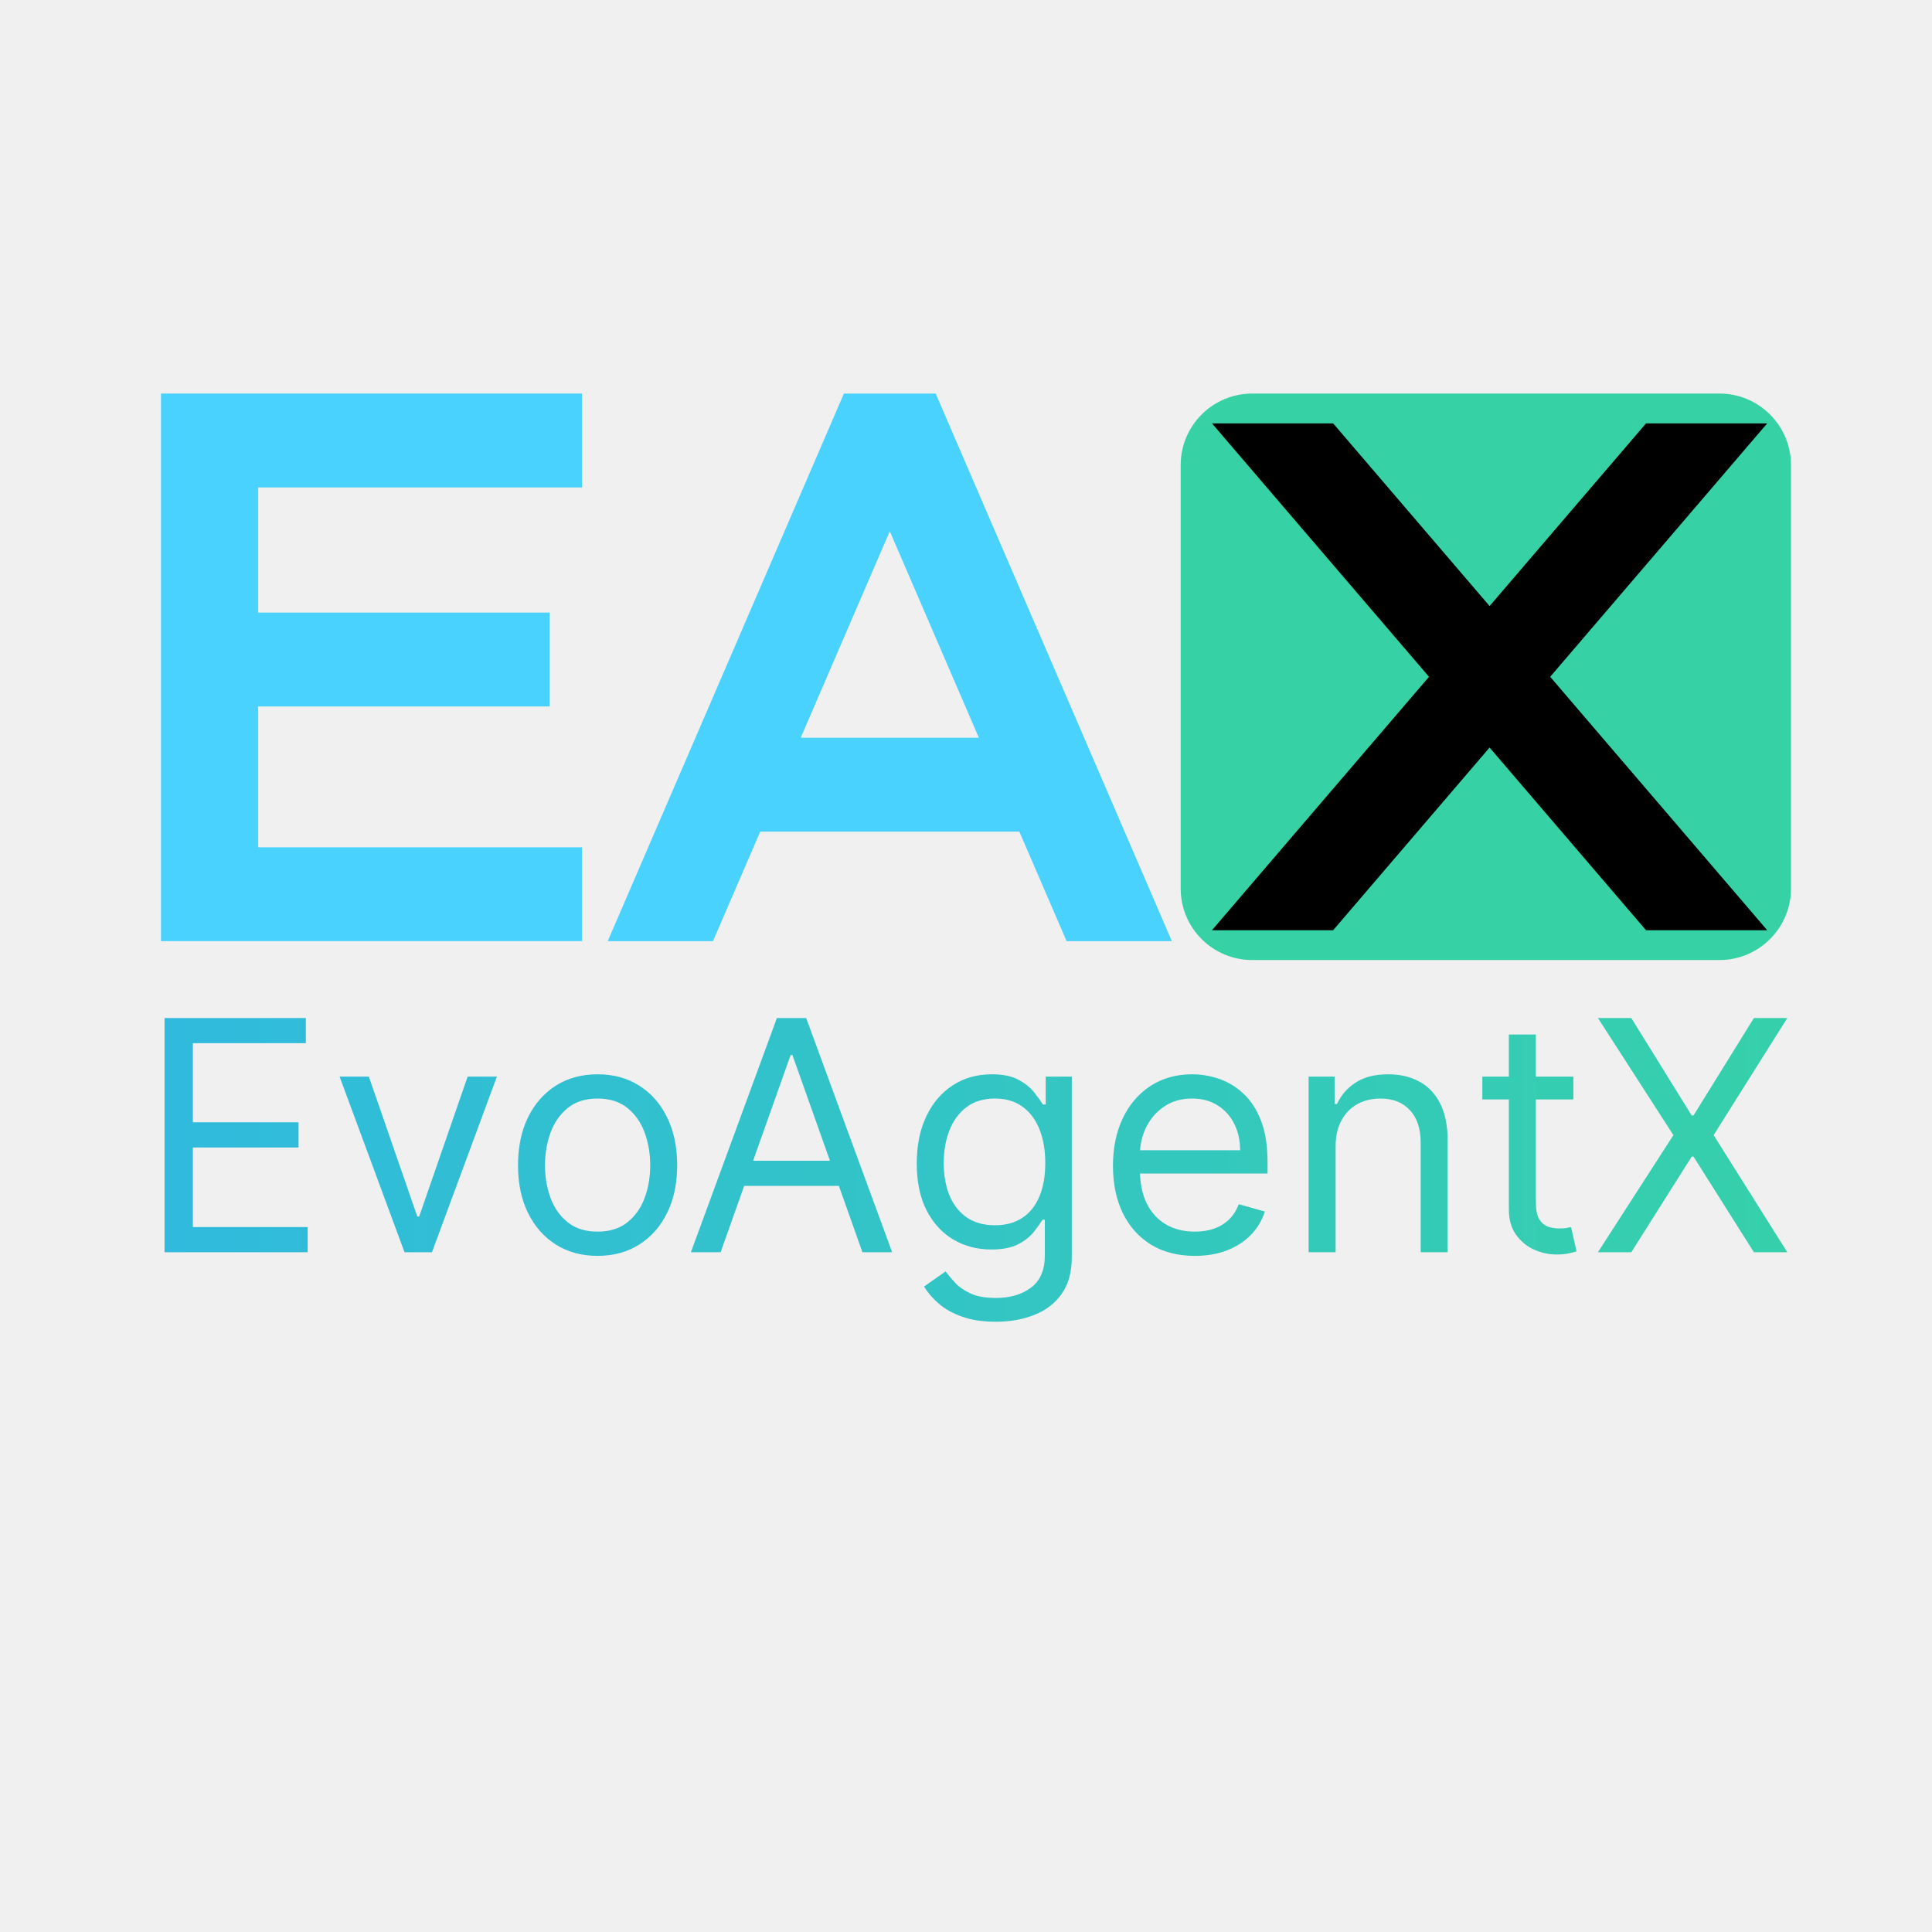
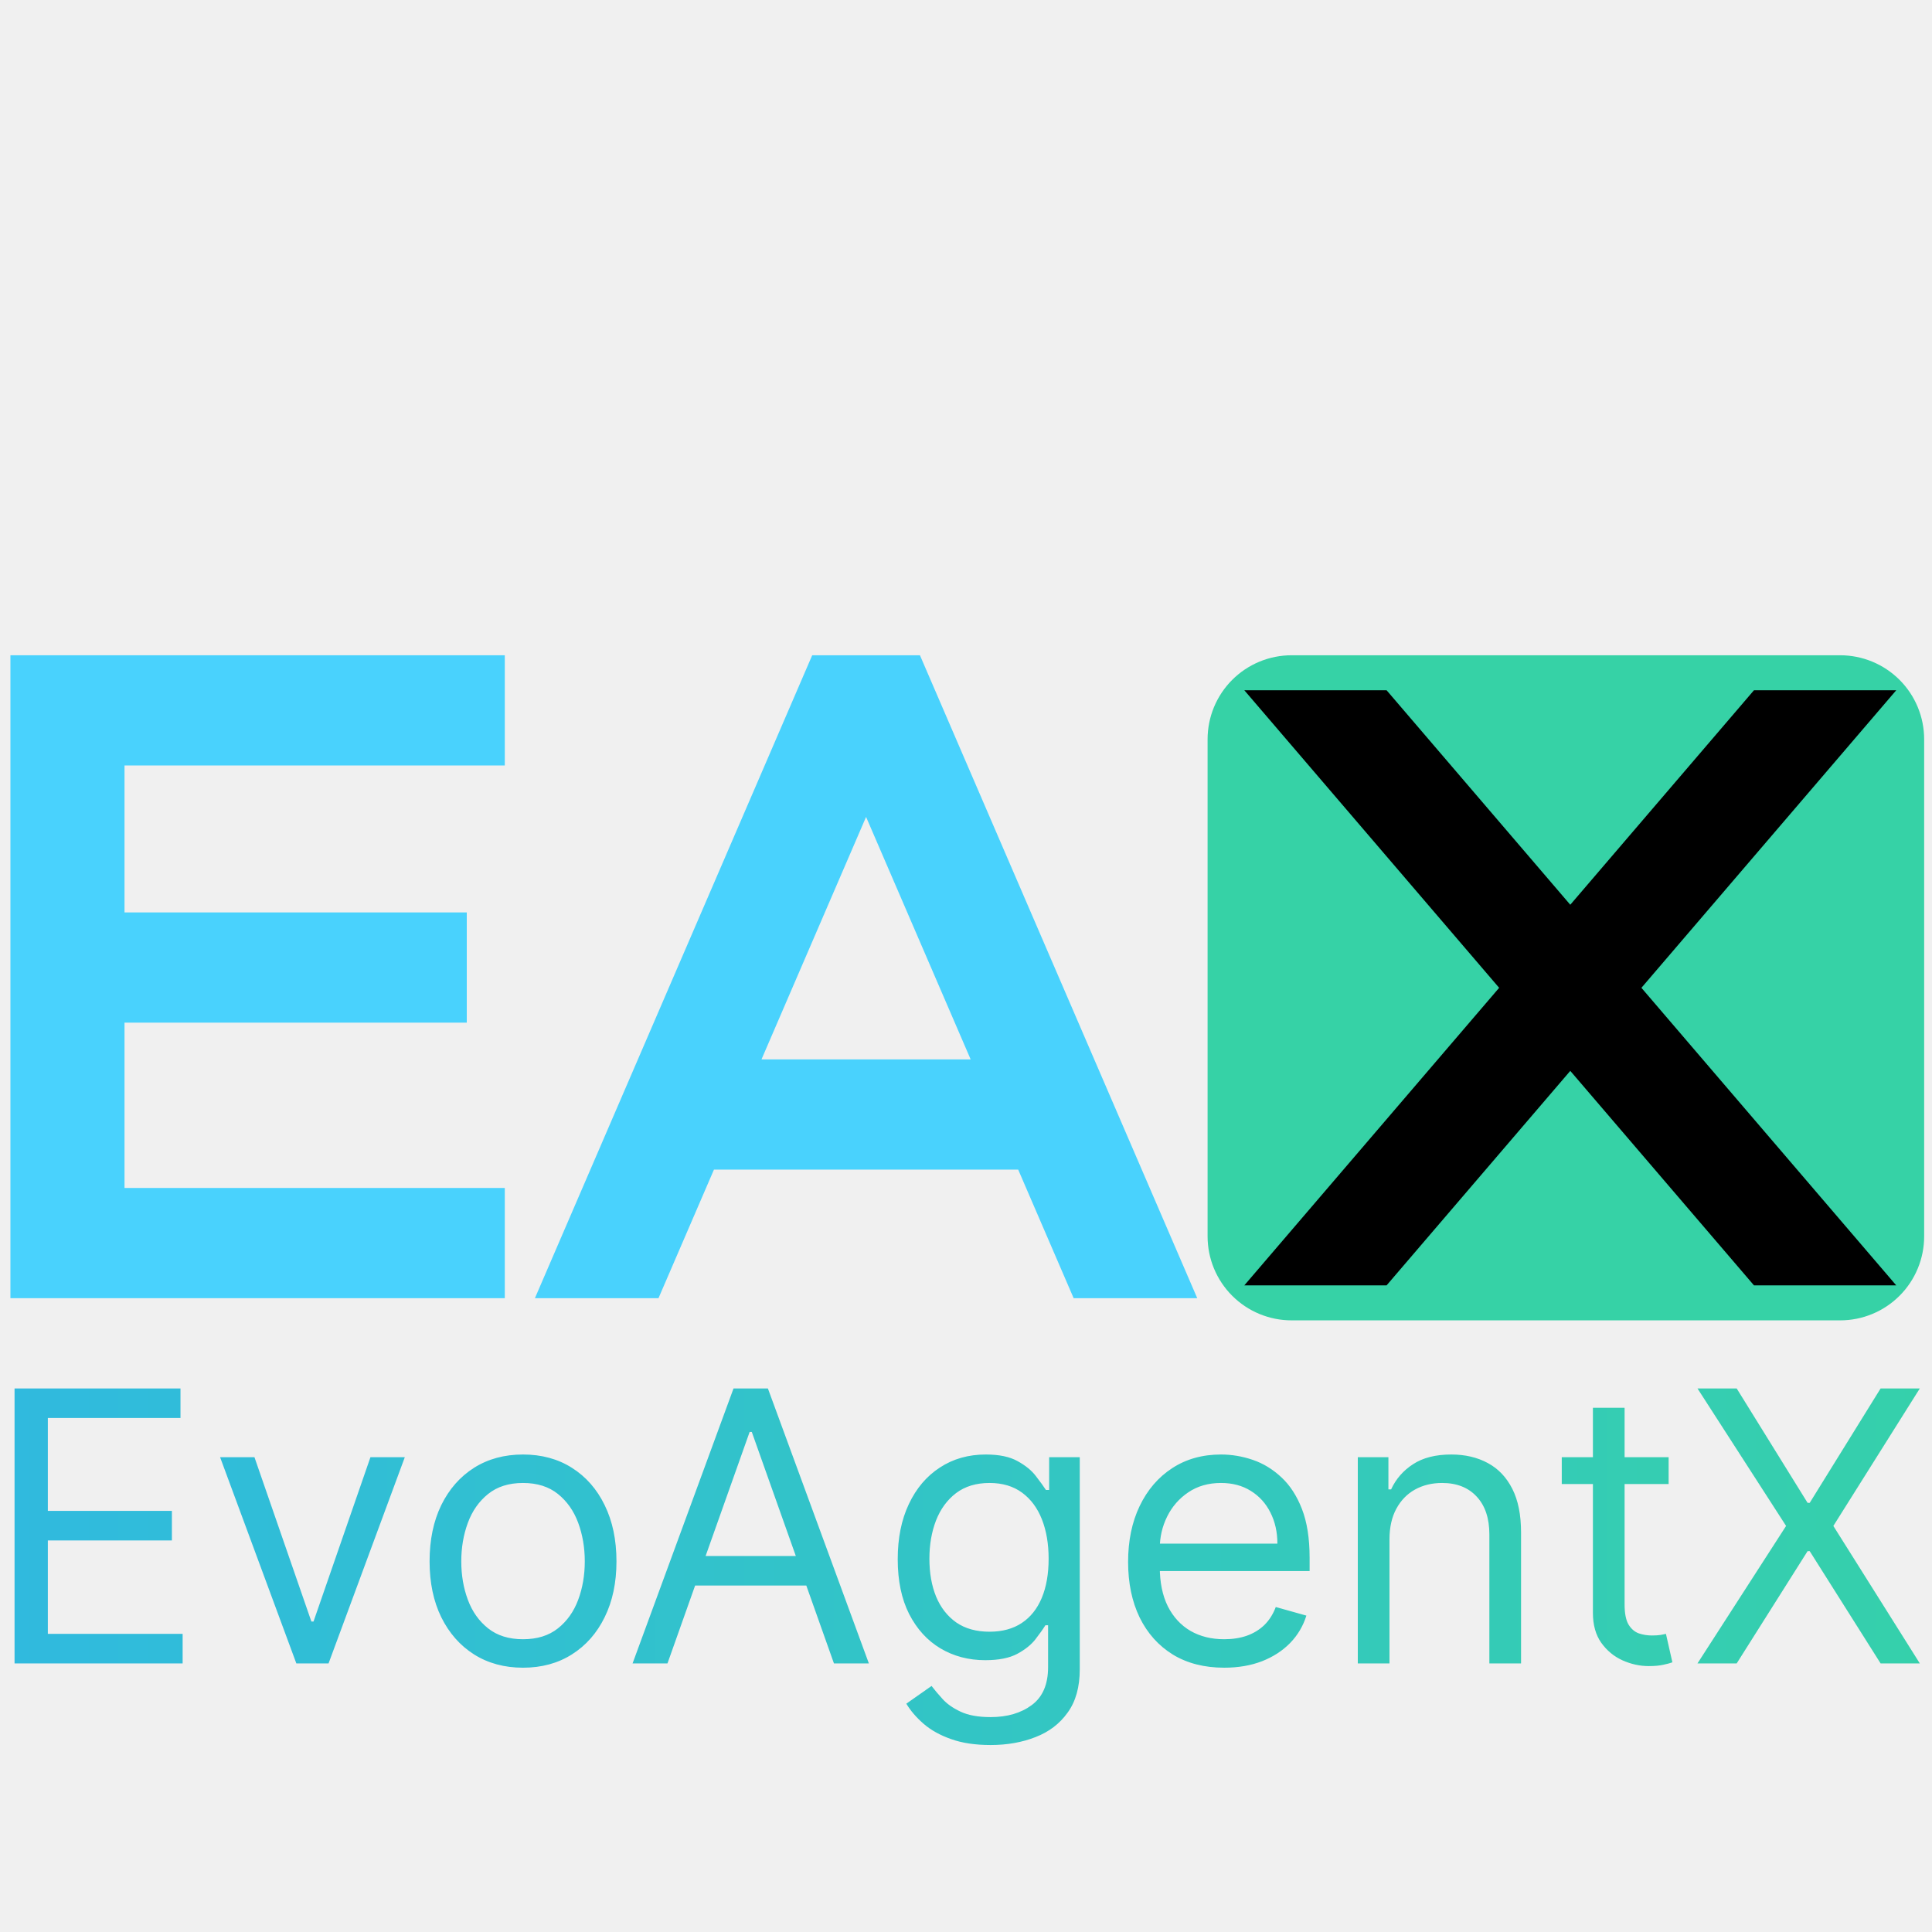
- <svg xmlns="http://www.w3.org/2000/svg" width="108" height="108" viewBox="0 0 108 108" fill="none">
-   <g clip-path="url(#clip0_99_33)">
-     <path d="M9.197 70V56.909H17.097V58.315H10.782V62.739H16.688V64.145H10.782V68.594H17.199V70H9.197ZM27.778 60.182L24.148 70H22.613L18.983 60.182H20.619L23.329 68.006H23.432L26.142 60.182H27.778ZM33.406 70.204C32.52 70.204 31.742 69.994 31.073 69.572C30.409 69.15 29.889 68.56 29.514 67.801C29.143 67.043 28.958 66.156 28.958 65.142C28.958 64.119 29.143 63.227 29.514 62.464C29.889 61.701 30.409 61.109 31.073 60.687C31.742 60.265 32.52 60.054 33.406 60.054C34.293 60.054 35.068 60.265 35.733 60.687C36.402 61.109 36.922 61.701 37.293 62.464C37.668 63.227 37.855 64.119 37.855 65.142C37.855 66.156 37.668 67.043 37.293 67.801C36.922 68.56 36.402 69.15 35.733 69.572C35.068 69.994 34.293 70.204 33.406 70.204ZM33.406 68.849C34.08 68.849 34.634 68.677 35.068 68.332C35.503 67.987 35.825 67.533 36.034 66.97C36.242 66.408 36.347 65.798 36.347 65.142C36.347 64.486 36.242 63.874 36.034 63.307C35.825 62.741 35.503 62.283 35.068 61.933C34.634 61.584 34.08 61.409 33.406 61.409C32.733 61.409 32.179 61.584 31.744 61.933C31.31 62.283 30.988 62.741 30.779 63.307C30.57 63.874 30.466 64.486 30.466 65.142C30.466 65.798 30.57 66.408 30.779 66.97C30.988 67.533 31.31 67.987 31.744 68.332C32.179 68.677 32.733 68.849 33.406 68.849ZM40.284 70H38.622L43.429 56.909H45.066L49.872 70H48.21L44.298 58.98H44.196L40.284 70ZM40.898 64.886H47.597V66.293H40.898V64.886ZM55.67 73.886C54.941 73.886 54.315 73.793 53.791 73.605C53.267 73.422 52.83 73.179 52.48 72.876C52.135 72.578 51.86 72.258 51.656 71.918L52.857 71.074C52.994 71.253 53.166 71.457 53.375 71.688C53.584 71.922 53.87 72.124 54.232 72.295C54.598 72.469 55.078 72.557 55.67 72.557C56.462 72.557 57.117 72.365 57.632 71.981C58.148 71.598 58.406 70.997 58.406 70.179V68.185H58.278C58.167 68.364 58.009 68.585 57.805 68.849C57.605 69.109 57.315 69.342 56.935 69.546C56.56 69.746 56.053 69.847 55.414 69.847C54.622 69.847 53.91 69.659 53.279 69.284C52.653 68.909 52.156 68.364 51.79 67.648C51.428 66.932 51.247 66.062 51.247 65.04C51.247 64.034 51.423 63.158 51.777 62.413C52.131 61.663 52.623 61.083 53.254 60.674C53.884 60.261 54.613 60.054 55.44 60.054C56.079 60.054 56.586 60.16 56.961 60.374C57.34 60.582 57.63 60.821 57.83 61.09C58.035 61.354 58.193 61.571 58.303 61.742H58.457V60.182H59.914V70.281C59.914 71.125 59.722 71.811 59.339 72.34C58.96 72.872 58.448 73.262 57.805 73.509C57.166 73.761 56.454 73.886 55.67 73.886ZM55.619 68.492C56.224 68.492 56.735 68.353 57.153 68.076C57.571 67.799 57.888 67.401 58.105 66.881C58.323 66.361 58.431 65.739 58.431 65.014C58.431 64.307 58.325 63.682 58.112 63.141C57.899 62.6 57.583 62.176 57.166 61.869C56.748 61.562 56.232 61.409 55.619 61.409C54.98 61.409 54.447 61.571 54.021 61.895C53.599 62.219 53.281 62.653 53.068 63.199C52.86 63.744 52.755 64.349 52.755 65.014C52.755 65.696 52.862 66.299 53.075 66.823C53.292 67.343 53.612 67.752 54.034 68.05C54.46 68.344 54.988 68.492 55.619 68.492ZM66.792 70.204C65.846 70.204 65.03 69.996 64.344 69.578C63.662 69.156 63.136 68.568 62.765 67.814C62.399 67.055 62.215 66.173 62.215 65.168C62.215 64.162 62.399 63.276 62.765 62.508C63.136 61.737 63.651 61.136 64.312 60.706C64.977 60.271 65.752 60.054 66.639 60.054C67.15 60.054 67.655 60.139 68.154 60.31C68.652 60.48 69.106 60.757 69.515 61.141C69.924 61.52 70.25 62.023 70.493 62.649C70.736 63.276 70.857 64.047 70.857 64.963V65.602H63.289V64.298H69.323C69.323 63.744 69.213 63.25 68.991 62.815C68.774 62.381 68.463 62.038 68.058 61.786C67.657 61.535 67.184 61.409 66.639 61.409C66.038 61.409 65.518 61.558 65.079 61.856C64.644 62.151 64.31 62.534 64.076 63.007C63.841 63.48 63.724 63.987 63.724 64.528V65.398C63.724 66.139 63.852 66.768 64.107 67.283C64.367 67.795 64.728 68.185 65.188 68.453C65.648 68.717 66.183 68.849 66.792 68.849C67.188 68.849 67.546 68.794 67.866 68.683C68.19 68.568 68.469 68.398 68.703 68.172C68.938 67.942 69.119 67.656 69.247 67.315L70.704 67.724C70.551 68.219 70.293 68.653 69.931 69.028C69.568 69.399 69.121 69.689 68.588 69.898C68.056 70.102 67.457 70.204 66.792 70.204ZM74.661 64.094V70H73.152V60.182H74.61V61.716H74.737C74.968 61.217 75.317 60.817 75.786 60.514C76.254 60.207 76.86 60.054 77.601 60.054C78.266 60.054 78.847 60.19 79.346 60.463C79.845 60.731 80.232 61.141 80.509 61.69C80.786 62.236 80.925 62.926 80.925 63.761V70H79.416V63.864C79.416 63.092 79.216 62.492 78.816 62.061C78.415 61.626 77.865 61.409 77.166 61.409C76.685 61.409 76.254 61.514 75.875 61.722C75.5 61.931 75.204 62.236 74.987 62.636C74.769 63.037 74.661 63.523 74.661 64.094ZM87.951 60.182V61.46H82.863V60.182H87.951ZM84.346 57.83H85.855V67.188C85.855 67.614 85.916 67.933 86.04 68.146C86.168 68.355 86.33 68.496 86.526 68.568C86.726 68.636 86.937 68.671 87.159 68.671C87.325 68.671 87.461 68.662 87.568 68.645C87.674 68.624 87.76 68.606 87.823 68.594L88.13 69.949C88.028 69.987 87.885 70.026 87.702 70.064C87.519 70.106 87.287 70.128 87.005 70.128C86.579 70.128 86.162 70.036 85.752 69.853C85.348 69.67 85.011 69.391 84.743 69.016C84.478 68.641 84.346 68.168 84.346 67.597V57.83ZM91.192 56.909L94.567 62.355H94.669L98.044 56.909H99.911L95.794 63.455L99.911 70H98.044L94.669 64.656H94.567L91.192 70H89.326L93.544 63.455L89.326 56.909H91.192Z" fill="url(#paint0_linear_99_33)" />
+ <svg xmlns="http://www.w3.org/2000/svg" width="1080" zoomAndPan="magnify" viewBox="0 0 810 810" height="1080" preserveAspectRatio="xMidYMid meet" version="1.0">
+   <defs>
+     <clipPath id="beb203fdd4">
+       <path d="M 6 582 L 805 582 L 805 732 L 6 732 Z M 6 582 " clip-rule="nonzero" />
+     </clipPath>
+     <clipPath id="55300bb32f">
+       <path d="M 6.102 697.391 L 6.102 582.117 L 75.668 582.117 L 75.668 594.5 L 20.059 594.5 L 20.059 633.449 L 72.066 633.449 L 72.066 645.832 L 20.059 645.832 L 20.059 685.008 L 76.57 685.008 L 76.57 697.391 Z M 169.723 610.934 L 137.75 697.391 L 124.242 697.391 L 92.273 610.934 L 106.68 610.934 L 130.547 679.828 L 131.445 679.828 L 155.312 610.934 Z M 219.281 699.191 C 211.477 699.191 204.629 697.332 198.738 693.617 C 192.883 689.902 188.305 684.707 185.004 678.027 C 181.738 671.348 180.105 663.543 180.105 654.613 C 180.105 645.605 181.738 637.746 185.004 631.027 C 188.305 624.312 192.883 619.098 198.738 615.383 C 204.629 611.664 211.477 609.809 219.281 609.809 C 227.086 609.809 233.914 611.664 239.77 615.383 C 245.66 619.098 250.238 624.312 253.504 631.027 C 256.805 637.746 258.457 645.605 258.457 654.613 C 258.457 663.543 256.805 671.348 253.504 678.027 C 250.238 684.707 245.66 689.902 239.77 693.617 C 233.914 697.332 227.086 699.191 219.281 699.191 Z M 219.281 687.258 C 225.211 687.258 230.086 685.738 233.914 682.699 C 237.742 679.66 240.574 675.664 242.414 670.711 C 244.254 665.758 245.172 660.391 245.172 654.613 C 245.172 648.832 244.254 643.449 242.414 638.457 C 240.574 633.469 237.742 629.434 233.914 626.355 C 230.086 623.281 225.211 621.742 219.281 621.742 C 213.352 621.742 208.473 623.281 204.648 626.355 C 200.82 629.434 197.984 633.469 196.148 638.457 C 194.309 643.449 193.391 648.832 193.391 654.613 C 193.391 660.391 194.309 665.758 196.148 670.711 C 197.984 675.664 200.82 679.66 204.648 682.699 C 208.473 685.738 213.352 687.258 219.281 687.258 Z M 279.844 697.391 L 265.211 697.391 L 307.535 582.117 L 321.945 582.117 L 364.273 697.391 L 349.637 697.391 L 315.191 600.352 L 314.289 600.352 Z M 285.246 652.359 L 344.234 652.359 L 344.234 664.742 L 285.246 664.742 Z M 415.324 731.609 C 408.906 731.609 403.391 730.785 398.777 729.133 C 394.16 727.52 390.312 725.383 387.238 722.719 C 384.199 720.09 381.777 717.277 379.977 714.273 L 390.559 706.844 C 391.758 708.422 393.277 710.223 395.117 712.25 C 396.957 714.312 399.469 716.094 402.66 717.594 C 405.887 719.133 410.109 719.902 415.324 719.902 C 422.301 719.902 428.062 718.215 432.602 714.836 C 437.145 711.461 439.414 706.168 439.414 698.965 L 439.414 681.402 L 438.289 681.402 C 437.312 682.98 435.926 684.93 434.125 687.258 C 432.359 689.547 429.809 691.59 426.469 693.395 C 423.164 695.156 418.699 696.039 413.07 696.039 C 406.094 696.039 399.828 694.387 394.273 691.086 C 388.758 687.781 384.387 682.98 381.16 676.676 C 377.969 670.371 376.375 662.719 376.375 653.711 C 376.375 644.855 377.93 637.145 381.047 630.578 C 384.16 623.973 388.492 618.871 394.047 615.27 C 399.602 611.629 406.016 609.809 413.297 609.809 C 418.926 609.809 423.391 610.746 426.691 612.625 C 430.031 614.461 432.582 616.562 434.348 618.926 C 436.148 621.254 437.535 623.168 438.512 624.668 L 439.863 624.668 L 439.863 610.934 L 452.695 610.934 L 452.695 699.863 C 452.695 707.297 451.008 713.336 447.633 717.988 C 444.293 722.68 439.789 726.113 434.125 728.289 C 428.496 730.504 422.227 731.609 415.324 731.609 Z M 414.875 684.105 C 420.203 684.105 424.703 682.887 428.383 680.445 C 432.059 678.008 434.855 674.5 436.77 669.922 C 438.684 665.344 439.641 659.863 439.641 653.484 C 439.641 647.258 438.699 641.762 436.824 636.996 C 434.949 632.23 432.172 628.496 428.496 625.793 C 424.816 623.094 420.277 621.742 414.875 621.742 C 409.246 621.742 404.555 623.168 400.801 626.02 C 397.086 628.871 394.293 632.699 392.414 637.5 C 390.578 642.305 389.656 647.633 389.656 653.484 C 389.656 659.488 390.594 664.801 392.473 669.414 C 394.387 673.992 397.199 677.594 400.914 680.223 C 404.668 682.812 409.32 684.105 414.875 684.105 Z M 513.262 699.191 C 504.93 699.191 497.746 697.352 491.703 693.676 C 485.699 689.957 481.066 684.781 477.801 678.141 C 474.574 671.461 472.961 663.691 472.961 654.836 C 472.961 645.98 474.574 638.176 477.801 631.422 C 481.066 624.629 485.605 619.34 491.422 615.551 C 497.273 611.723 504.105 609.809 511.91 609.809 C 516.41 609.809 520.859 610.559 525.25 612.059 C 529.641 613.562 533.637 616 537.238 619.375 C 540.84 622.719 543.711 627.145 545.852 632.66 C 547.988 638.176 549.059 644.969 549.059 653.035 L 549.059 658.664 L 482.414 658.664 L 482.414 647.184 L 535.551 647.184 C 535.551 642.305 534.574 637.953 532.621 634.125 C 530.707 630.297 527.969 627.277 524.406 625.062 C 520.879 622.848 516.711 621.742 511.91 621.742 C 506.617 621.742 502.039 623.055 498.176 625.68 C 494.348 628.27 491.402 631.648 489.34 635.812 C 487.273 639.977 486.242 644.441 486.242 649.207 L 486.242 656.863 C 486.242 663.391 487.367 668.926 489.621 673.469 C 491.91 677.969 495.082 681.402 499.133 683.77 C 503.184 686.094 507.895 687.258 513.262 687.258 C 516.75 687.258 519.902 686.77 522.715 685.793 C 525.566 684.781 528.027 683.281 530.09 681.293 C 532.152 679.266 533.75 676.75 534.875 673.75 L 547.707 677.352 C 546.355 681.703 544.086 685.531 540.898 688.832 C 537.707 692.098 533.766 694.648 529.074 696.488 C 524.387 698.289 519.113 699.191 513.262 699.191 Z M 582.547 645.383 L 582.547 697.391 L 569.266 697.391 L 569.266 610.934 L 582.098 610.934 L 582.098 624.441 L 583.223 624.441 C 585.25 620.051 588.324 616.527 592.453 613.859 C 596.582 611.16 601.91 609.809 608.438 609.809 C 614.293 609.809 619.414 611.008 623.805 613.41 C 628.195 615.773 631.609 619.375 634.051 624.219 C 636.488 629.02 637.707 635.098 637.707 642.453 L 637.707 697.391 L 624.426 697.391 L 624.426 643.355 C 624.426 636.562 622.66 631.273 619.133 627.484 C 615.605 623.656 610.766 621.742 604.613 621.742 C 600.371 621.742 596.582 622.66 593.242 624.5 C 589.941 626.336 587.332 629.02 585.418 632.547 C 583.504 636.074 582.547 640.352 582.547 645.383 Z M 699.578 610.934 L 699.578 622.191 L 654.777 622.191 L 654.777 610.934 Z M 667.836 590.223 L 681.117 590.223 L 681.117 672.625 C 681.117 676.375 681.66 679.191 682.75 681.066 C 683.875 682.906 685.301 684.145 687.027 684.781 C 688.793 685.383 690.648 685.684 692.602 685.684 C 694.062 685.684 695.266 685.605 696.203 685.457 C 697.141 685.27 697.891 685.117 698.453 685.008 L 701.156 696.938 C 700.254 697.277 698.996 697.613 697.383 697.953 C 695.77 698.328 693.727 698.516 691.25 698.516 C 687.496 698.516 683.82 697.707 680.219 696.094 C 676.652 694.48 673.688 692.023 671.324 688.723 C 668.996 685.418 667.836 681.254 667.836 676.227 Z M 728.117 582.117 L 757.836 630.07 L 758.734 630.07 L 788.453 582.117 L 804.891 582.117 L 768.641 639.754 L 804.891 697.391 L 788.453 697.391 L 758.734 650.332 L 757.836 650.332 L 728.117 697.391 L 711.68 697.391 L 748.828 639.754 L 711.68 582.117 Z M 728.117 582.117 " clip-rule="nonzero" />
+     </clipPath>
+     <linearGradient x1="9.197" gradientTransform="matrix(8.805555, 0, 0, 8.805555, -74.88111, 81.00002)" y1="81" x2="99.911" gradientUnits="userSpaceOnUse" y2="81" id="7b2922555d">
+       <stop stop-opacity="1" stop-color="rgb(18.637%, 73.068%, 86.964%)" offset="0" />
+       <stop stop-opacity="1" stop-color="rgb(18.655%, 73.134%, 86.807%)" offset="0.016" />
+       <stop stop-opacity="1" stop-color="rgb(18.692%, 73.268%, 86.493%)" offset="0.031" />
+       <stop stop-opacity="1" stop-color="rgb(18.73%, 73.402%, 86.18%)" offset="0.047" />
+       <stop stop-opacity="1" stop-color="rgb(18.767%, 73.537%, 85.866%)" offset="0.062" />
+       <stop stop-opacity="1" stop-color="rgb(18.803%, 73.669%, 85.553%)" offset="0.078" />
+       <stop stop-opacity="1" stop-color="rgb(18.84%, 73.804%, 85.239%)" offset="0.094" />
+       <stop stop-opacity="1" stop-color="rgb(18.877%, 73.938%, 84.924%)" offset="0.109" />
+       <stop stop-opacity="1" stop-color="rgb(18.913%, 74.072%, 84.612%)" offset="0.125" />
+       <stop stop-opacity="1" stop-color="rgb(18.95%, 74.205%, 84.297%)" offset="0.141" />
+       <stop stop-opacity="1" stop-color="rgb(18.987%, 74.339%, 83.984%)" offset="0.156" />
+       <stop stop-opacity="1" stop-color="rgb(19.023%, 74.474%, 83.67%)" offset="0.172" />
+       <stop stop-opacity="1" stop-color="rgb(19.06%, 74.606%, 83.357%)" offset="0.188" />
+       <stop stop-opacity="1" stop-color="rgb(19.096%, 74.741%, 83.043%)" offset="0.203" />
+       <stop stop-opacity="1" stop-color="rgb(19.133%, 74.875%, 82.729%)" offset="0.219" />
+       <stop stop-opacity="1" stop-color="rgb(19.171%, 75.009%, 82.416%)" offset="0.234" />
+       <stop stop-opacity="1" stop-color="rgb(19.208%, 75.142%, 82.101%)" offset="0.25" />
+       <stop stop-opacity="1" stop-color="rgb(19.244%, 75.276%, 81.789%)" offset="0.266" />
+       <stop stop-opacity="1" stop-color="rgb(19.281%, 75.41%, 81.474%)" offset="0.281" />
+       <stop stop-opacity="1" stop-color="rgb(19.318%, 75.545%, 81.161%)" offset="0.297" />
+       <stop stop-opacity="1" stop-color="rgb(19.354%, 75.677%, 80.847%)" offset="0.312" />
+       <stop stop-opacity="1" stop-color="rgb(19.391%, 75.812%, 80.533%)" offset="0.328" />
+       <stop stop-opacity="1" stop-color="rgb(19.427%, 75.946%, 80.22%)" offset="0.344" />
+       <stop stop-opacity="1" stop-color="rgb(19.464%, 76.08%, 79.906%)" offset="0.359" />
+       <stop stop-opacity="1" stop-color="rgb(19.501%, 76.213%, 79.593%)" offset="0.375" />
+       <stop stop-opacity="1" stop-color="rgb(19.537%, 76.347%, 79.279%)" offset="0.391" />
+       <stop stop-opacity="1" stop-color="rgb(19.574%, 76.482%, 78.966%)" offset="0.406" />
+       <stop stop-opacity="1" stop-color="rgb(19.612%, 76.614%, 78.651%)" offset="0.422" />
+       <stop stop-opacity="1" stop-color="rgb(19.649%, 76.749%, 78.339%)" offset="0.438" />
+       <stop stop-opacity="1" stop-color="rgb(19.685%, 76.883%, 78.024%)" offset="0.453" />
+       <stop stop-opacity="1" stop-color="rgb(19.722%, 77.017%, 77.71%)" offset="0.469" />
+       <stop stop-opacity="1" stop-color="rgb(19.759%, 77.15%, 77.397%)" offset="0.484" />
+       <stop stop-opacity="1" stop-color="rgb(19.795%, 77.284%, 77.083%)" offset="0.5" />
+       <stop stop-opacity="1" stop-color="rgb(19.832%, 77.419%, 76.77%)" offset="0.516" />
+       <stop stop-opacity="1" stop-color="rgb(19.868%, 77.553%, 76.456%)" offset="0.531" />
+       <stop stop-opacity="1" stop-color="rgb(19.905%, 77.686%, 76.143%)" offset="0.547" />
+       <stop stop-opacity="1" stop-color="rgb(19.942%, 77.82%, 75.829%)" offset="0.562" />
+       <stop stop-opacity="1" stop-color="rgb(19.978%, 77.954%, 75.514%)" offset="0.578" />
+       <stop stop-opacity="1" stop-color="rgb(20.015%, 78.087%, 75.201%)" offset="0.594" />
+       <stop stop-opacity="1" stop-color="rgb(20.053%, 78.221%, 74.887%)" offset="0.609" />
+       <stop stop-opacity="1" stop-color="rgb(20.09%, 78.355%, 74.574%)" offset="0.625" />
+       <stop stop-opacity="1" stop-color="rgb(20.126%, 78.49%, 74.26%)" offset="0.641" />
+       <stop stop-opacity="1" stop-color="rgb(20.163%, 78.622%, 73.947%)" offset="0.656" />
+       <stop stop-opacity="1" stop-color="rgb(20.2%, 78.757%, 73.633%)" offset="0.672" />
+       <stop stop-opacity="1" stop-color="rgb(20.236%, 78.891%, 73.318%)" offset="0.688" />
+       <stop stop-opacity="1" stop-color="rgb(20.273%, 79.025%, 73.006%)" offset="0.703" />
+       <stop stop-opacity="1" stop-color="rgb(20.309%, 79.158%, 72.691%)" offset="0.719" />
+       <stop stop-opacity="1" stop-color="rgb(20.346%, 79.292%, 72.379%)" offset="0.734" />
+       <stop stop-opacity="1" stop-color="rgb(20.383%, 79.427%, 72.064%)" offset="0.75" />
+       <stop stop-opacity="1" stop-color="rgb(20.419%, 79.561%, 71.751%)" offset="0.766" />
+       <stop stop-opacity="1" stop-color="rgb(20.456%, 79.694%, 71.437%)" offset="0.781" />
+       <stop stop-opacity="1" stop-color="rgb(20.494%, 79.828%, 71.124%)" offset="0.797" />
+       <stop stop-opacity="1" stop-color="rgb(20.531%, 79.962%, 70.81%)" offset="0.812" />
+       <stop stop-opacity="1" stop-color="rgb(20.567%, 80.095%, 70.496%)" offset="0.828" />
+       <stop stop-opacity="1" stop-color="rgb(20.604%, 80.229%, 70.183%)" offset="0.844" />
+       <stop stop-opacity="1" stop-color="rgb(20.641%, 80.363%, 69.868%)" offset="0.859" />
+       <stop stop-opacity="1" stop-color="rgb(20.677%, 80.498%, 69.556%)" offset="0.875" />
+       <stop stop-opacity="1" stop-color="rgb(20.714%, 80.63%, 69.241%)" offset="0.891" />
+       <stop stop-opacity="1" stop-color="rgb(20.75%, 80.765%, 68.929%)" offset="0.906" />
+       <stop stop-opacity="1" stop-color="rgb(20.787%, 80.899%, 68.614%)" offset="0.922" />
+       <stop stop-opacity="1" stop-color="rgb(20.824%, 81.033%, 68.3%)" offset="0.938" />
+       <stop stop-opacity="1" stop-color="rgb(20.86%, 81.166%, 67.987%)" offset="0.953" />
+       <stop stop-opacity="1" stop-color="rgb(20.897%, 81.3%, 67.673%)" offset="0.969" />
+       <stop stop-opacity="1" stop-color="rgb(20.935%, 81.435%, 67.36%)" offset="0.984" />
+       <stop stop-opacity="1" stop-color="rgb(20.972%, 81.567%, 67.046%)" offset="1" />
+     </linearGradient>
+   </defs>
+   <g clip-path="url(#beb203fdd4)">
+     <g clip-path="url(#55300bb32f)">
+       <path fill="url(#7b2922555d)" d="M 6.102 582.117 L 6.102 731.609 L 804.891 731.609 L 804.891 582.117 Z M 6.102 582.117 " fill-rule="nonzero" />
+     </g>
  </g>
-   <rect x="66" y="22" width="34.118" height="31.667" rx="4" fill="#36D2A6" />
-   <path d="M67.75 23.667L79.882 37.833L67.75 52H74.524L83.269 41.788L92.014 52H98.788L86.656 37.833L98.788 23.667H92.014L83.269 33.879L74.524 23.667H67.75Z" fill="black" />
-   <path d="M9 22V52.611H32.538V47.364H14.432V39.492H30.728V34.244H14.432V27.248H32.538V22H9Z" fill="#35CFFF" fill-opacity="0.89" />
-   <path fill-rule="evenodd" clip-rule="evenodd" d="M52.305 22H47.175L33.972 52.611H39.857L42.497 46.489H56.982L59.623 52.611H65.508L52.305 22ZM54.719 41.241L49.74 29.697L44.761 41.241H54.719Z" fill="#35CFFF" fill-opacity="0.89" />
-   <defs>
-     <linearGradient id="paint0_linear_99_33" x1="0" y1="81" x2="108" y2="81" gradientUnits="userSpaceOnUse">
-       <stop stop-color="#2FB8E3" />
-       <stop offset="1" stop-color="#36D2A6" />
-     </linearGradient>
-     <clipPath id="clip0_99_33">
-       <rect width="108" height="108" fill="white" />
-     </clipPath>
-   </defs>
+   <path fill="#36d2a6" d="M 541.508 274.723 L 771.492 274.723 C 772.645 274.723 773.797 274.777 774.945 274.891 C 776.09 275.004 777.23 275.176 778.363 275.398 C 779.492 275.625 780.613 275.902 781.715 276.238 C 782.82 276.574 783.906 276.961 784.969 277.402 C 786.035 277.844 787.078 278.336 788.094 278.883 C 789.113 279.426 790.102 280.016 791.059 280.66 C 792.02 281.301 792.945 281.984 793.836 282.719 C 794.727 283.449 795.582 284.223 796.398 285.039 C 797.211 285.855 797.988 286.707 798.719 287.602 C 799.449 288.492 800.137 289.418 800.777 290.375 C 801.418 291.336 802.012 292.324 802.555 293.34 C 803.098 294.359 803.59 295.398 804.031 296.465 C 804.473 297.531 804.863 298.617 805.195 299.719 C 805.531 300.824 805.812 301.941 806.035 303.074 C 806.262 304.203 806.43 305.344 806.543 306.492 C 806.656 307.641 806.715 308.789 806.715 309.945 L 806.715 518.344 C 806.715 519.5 806.656 520.648 806.543 521.797 C 806.43 522.945 806.262 524.086 806.035 525.219 C 805.812 526.348 805.531 527.465 805.195 528.57 C 804.863 529.676 804.473 530.758 804.031 531.824 C 803.59 532.891 803.098 533.934 802.555 534.949 C 802.012 535.965 801.418 536.953 800.777 537.914 C 800.137 538.871 799.449 539.797 798.719 540.691 C 797.988 541.582 797.211 542.438 796.398 543.25 C 795.582 544.066 794.727 544.84 793.836 545.574 C 792.945 546.305 792.02 546.992 791.059 547.633 C 790.102 548.273 789.113 548.863 788.094 549.41 C 787.078 549.953 786.035 550.445 784.969 550.887 C 783.906 551.328 782.82 551.715 781.715 552.051 C 780.613 552.387 779.492 552.664 778.363 552.891 C 777.23 553.117 776.09 553.285 774.945 553.398 C 773.797 553.512 772.645 553.566 771.492 553.566 L 541.508 553.566 C 540.355 553.566 539.203 553.512 538.055 553.398 C 536.906 553.285 535.77 553.117 534.637 552.891 C 533.504 552.664 532.387 552.387 531.285 552.051 C 530.18 551.715 529.094 551.328 528.027 550.887 C 526.965 550.445 525.922 549.953 524.902 549.41 C 523.887 548.863 522.898 548.273 521.938 547.633 C 520.98 546.992 520.055 546.305 519.164 545.574 C 518.27 544.84 517.418 544.066 516.602 543.25 C 515.785 542.438 515.012 541.582 514.281 540.691 C 513.547 539.797 512.863 538.871 512.223 537.914 C 511.582 536.953 510.988 535.965 510.445 534.949 C 509.902 533.934 509.406 532.891 508.965 531.824 C 508.523 530.758 508.137 529.676 507.801 528.57 C 507.469 527.465 507.188 526.348 506.961 525.219 C 506.738 524.086 506.566 522.945 506.457 521.797 C 506.344 520.648 506.285 519.5 506.285 518.344 L 506.285 309.945 C 506.285 308.789 506.344 307.641 506.457 306.492 C 506.566 305.344 506.738 304.203 506.961 303.074 C 507.188 301.941 507.469 300.824 507.801 299.719 C 508.137 298.617 508.523 297.531 508.965 296.465 C 509.406 295.398 509.902 294.359 510.445 293.34 C 510.988 292.324 511.582 291.336 512.223 290.375 C 512.863 289.418 513.547 288.492 514.281 287.602 C 515.012 286.707 515.785 285.855 516.602 285.039 C 517.418 284.223 518.27 283.449 519.164 282.719 C 520.055 281.984 520.98 281.301 521.938 280.66 C 522.898 280.016 523.887 279.426 524.902 278.883 C 525.922 278.336 526.965 277.844 528.027 277.402 C 529.094 276.961 530.18 276.574 531.285 276.238 C 532.387 275.902 533.504 275.625 534.637 275.398 C 535.77 275.176 536.906 275.004 538.055 274.891 C 539.203 274.777 540.355 274.723 541.508 274.723 Z M 541.508 274.723 " fill-opacity="1" fill-rule="nonzero" />
+   <path fill="#000000" d="M 521.691 289.398 L 628.523 414.145 L 521.691 538.891 L 581.34 538.891 L 658.348 448.969 L 735.355 538.891 L 795.004 538.891 L 688.172 414.145 L 795.004 289.398 L 735.355 289.398 L 658.348 379.32 L 581.34 289.398 Z M 521.691 289.398 " fill-opacity="1" fill-rule="nonzero" />
+   <path fill="#35cfff" d="M 4.367 274.723 L 4.367 544.27 L 211.637 544.27 L 211.637 498.062 L 52.199 498.062 L 52.199 428.75 L 195.695 428.75 L 195.695 382.539 L 52.199 382.539 L 52.199 320.93 L 211.637 320.93 L 211.637 274.723 Z M 4.367 274.723 " fill-opacity="0.89" fill-rule="nonzero" />
+   <path fill="#35cfff" d="M 385.691 274.723 L 340.52 274.723 L 224.262 544.27 L 276.078 544.27 L 299.332 490.359 L 426.879 490.359 L 450.133 544.27 L 501.949 544.27 Z M 406.949 444.152 L 363.105 342.496 L 319.262 444.152 Z M 406.949 444.152 " fill-opacity="0.89" fill-rule="evenodd" />
</svg>
